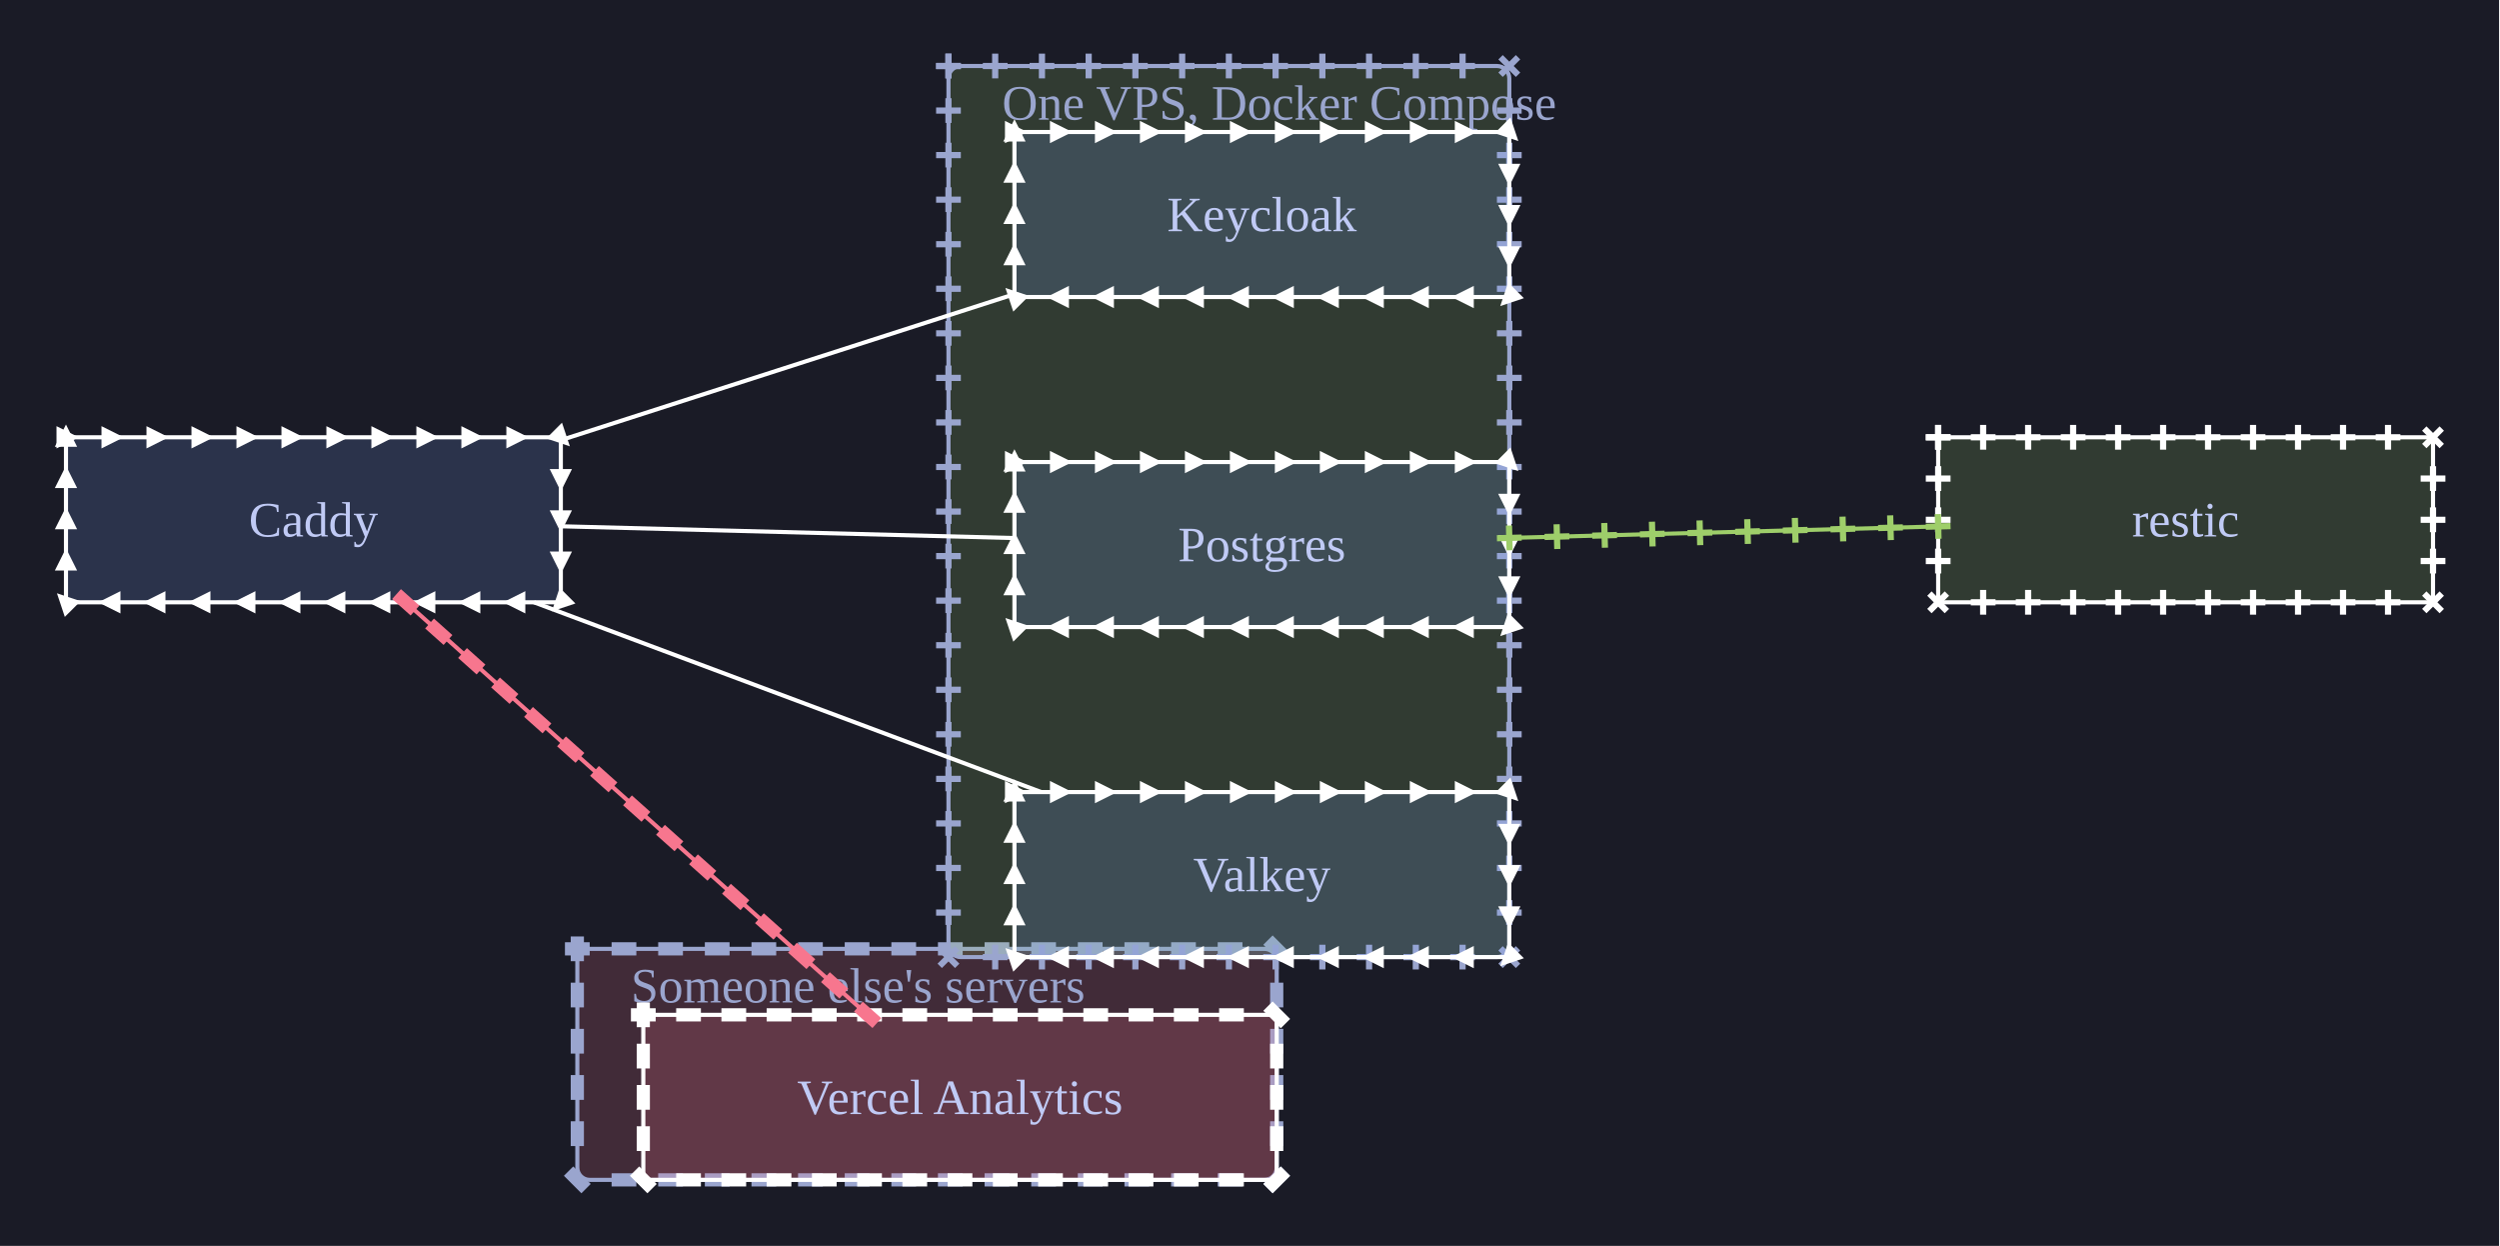
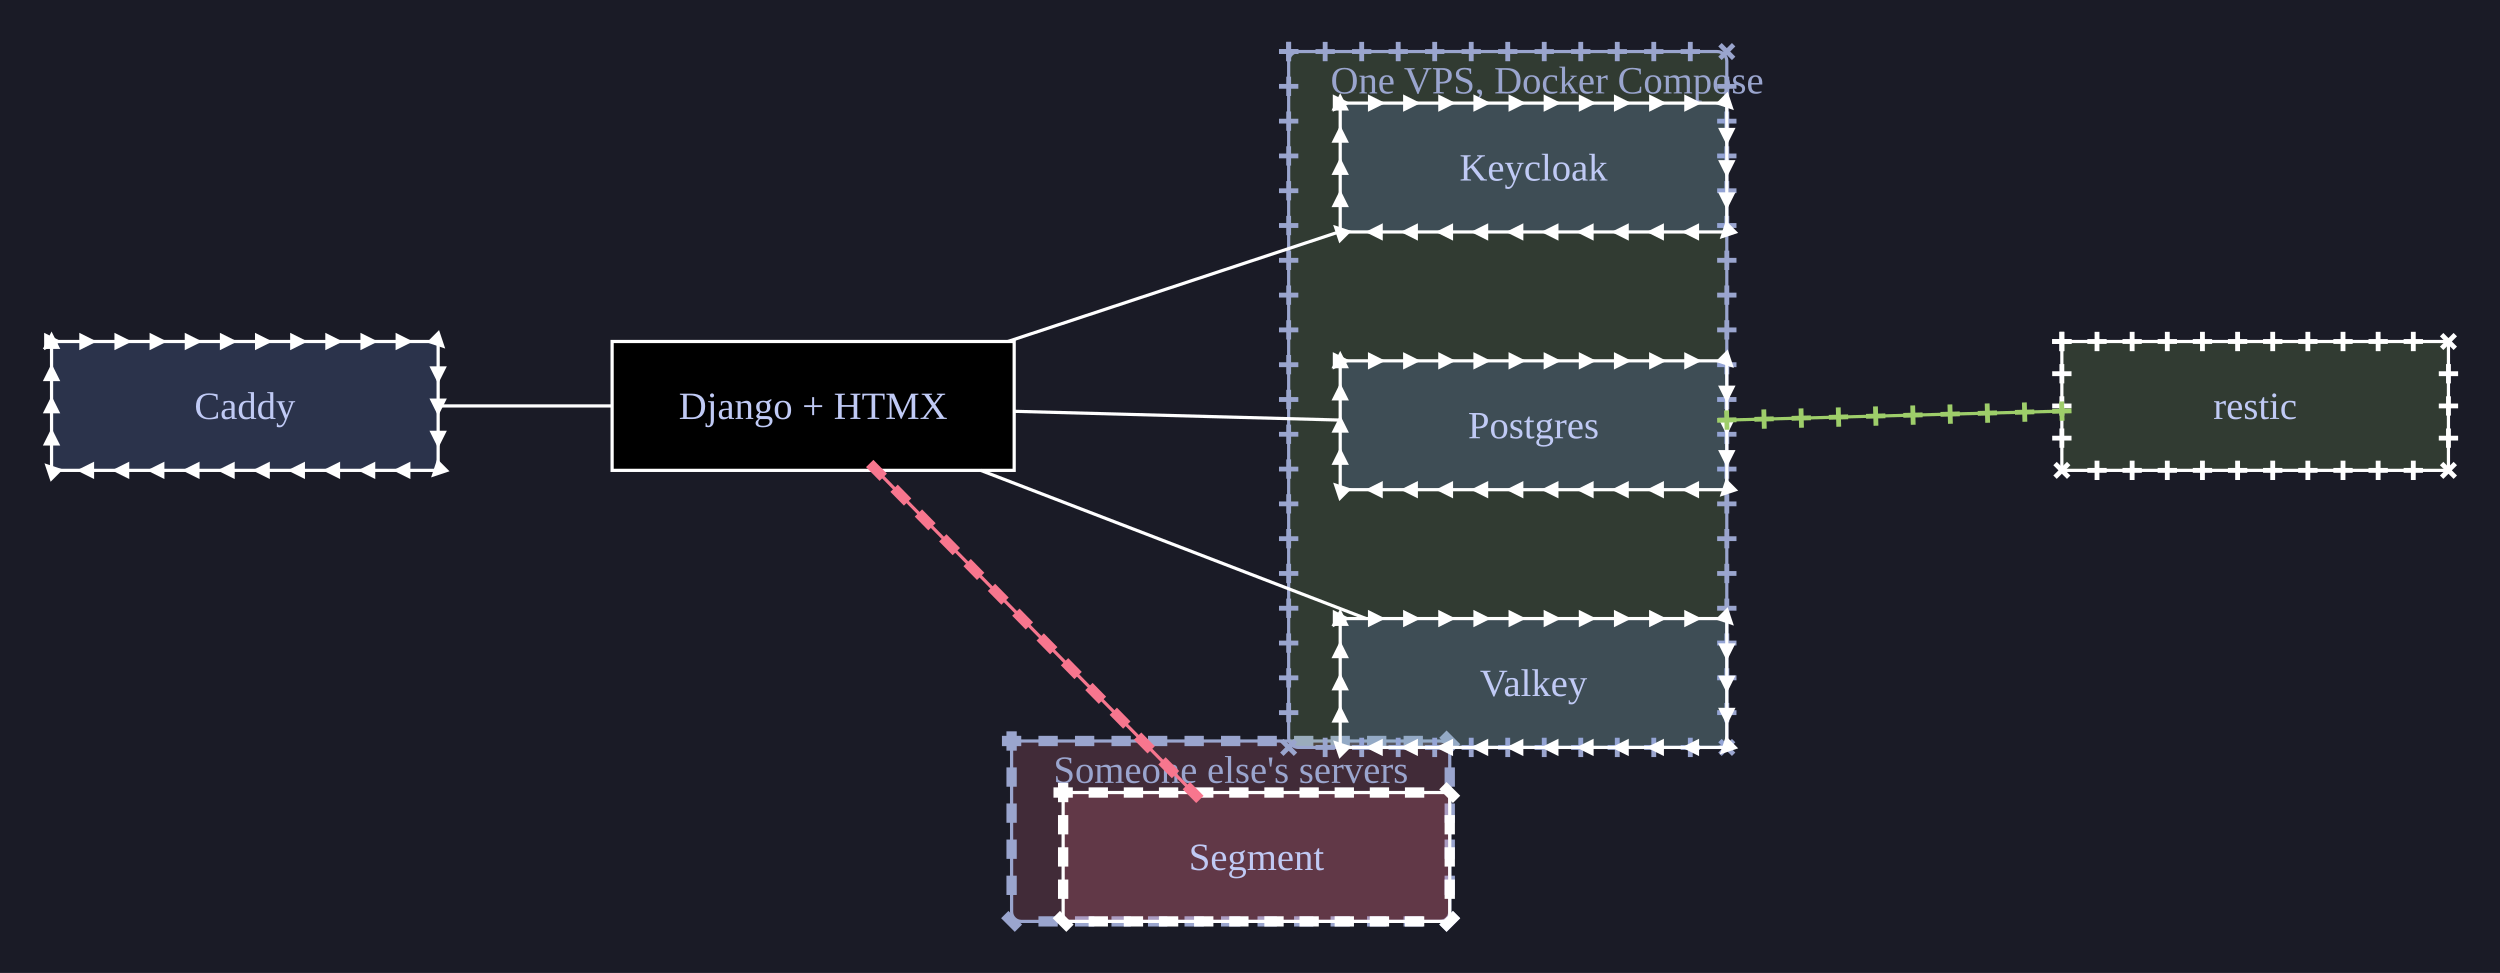
- <svg xmlns="http://www.w3.org/2000/svg" viewBox="0.00 4.00 606.00 302.00" width="606.00" height="302.00">
+ <svg xmlns="http://www.w3.org/2000/svg" viewBox="0.00 4.00 776.00 302.00" width="776.00" height="302.00">
  <defs>
    <marker id="ag-glyph-4-9aa5ce" viewBox="-4.50 -4.50 9.00 9.00" markerWidth="9.00" markerHeight="9.00" markerUnits="userSpaceOnUse" refX="0" refY="0" orient="auto" fill="#9aa5ce" stroke="#9aa5ce">
      <path d="M -3,0 L 3,0 M 0,-3 L 0,3" fill="none" stroke-width="1.5" />
    </marker>
    <marker id="ag-glyph-4-9ece6a" viewBox="-4.50 -4.50 9.00 9.00" markerWidth="9.00" markerHeight="9.00" markerUnits="userSpaceOnUse" refX="0" refY="0" orient="auto" fill="#9ece6a" stroke="#9ece6a">
      <path d="M -3,0 L 3,0 M 0,-3 L 0,3" fill="none" stroke-width="1.5" />
    </marker>
    <marker id="ag-glyph-4-FFFFFF" viewBox="-4.50 -4.50 9.00 9.00" markerWidth="9.00" markerHeight="9.00" markerUnits="userSpaceOnUse" refX="0" refY="0" orient="auto" fill="#FFFFFF" stroke="#FFFFFF">
      <path d="M -3,0 L 3,0 M 0,-3 L 0,3" fill="none" stroke-width="1.5" />
    </marker>
    <marker id="ag-glyph-5-9aa5ce" viewBox="-4.50 -4.50 9.00 9.00" markerWidth="9.00" markerHeight="9.00" markerUnits="userSpaceOnUse" refX="0" refY="0" orient="auto" fill="#9aa5ce" stroke="#9aa5ce">
      <path d="M -3,0 L 3,0" fill="none" stroke-width="3.2" />
    </marker>
    <marker id="ag-glyph-5-FFFFFF" viewBox="-4.50 -4.50 9.00 9.00" markerWidth="9.00" markerHeight="9.00" markerUnits="userSpaceOnUse" refX="0" refY="0" orient="auto" fill="#FFFFFF" stroke="#FFFFFF">
      <path d="M -3,0 L 3,0" fill="none" stroke-width="3.2" />
    </marker>
    <marker id="ag-glyph-5-f7768e" viewBox="-4.50 -4.50 9.00 9.00" markerWidth="9.00" markerHeight="9.00" markerUnits="userSpaceOnUse" refX="0" refY="0" orient="auto" fill="#f7768e" stroke="#f7768e">
      <path d="M -3,0 L 3,0" fill="none" stroke-width="3.2" />
    </marker>
    <marker id="ag-glyph-6-FFFFFF" viewBox="-4.50 -4.50 9.00 9.00" markerWidth="9.00" markerHeight="9.00" markerUnits="userSpaceOnUse" refX="0" refY="0" orient="auto" fill="#FFFFFF" stroke="#FFFFFF">
      <path d="M 3.1,0 L -2.3,2.7 L -2.3,-2.7 Z" stroke="none" />
    </marker>
  </defs>
-   <rect x="0.00" y="4.00" width="606.00" height="302.00" fill="#1a1b26" />
+   <rect x="0.00" y="4.00" width="776.00" height="302.00" fill="#1a1b26" />
  <g id="group-hosted" data-element-id="hosted" data-kind="group">
-     <rect x="140.00" y="234.00" width="169.60" height="56.00" rx="3.00" fill="#f7768e" fill-opacity="0.18" stroke="#9aa5ce" stroke-width="1.00" />
-     <path d="M 140.00,234.00 L 151.31,234.00 L 162.61,234.00 L 173.92,234.00 L 185.23,234.00 L 196.53,234.00 L 207.84,234.00 L 219.15,234.00 L 230.45,234.00 L 241.76,234.00 L 253.07,234.00 L 264.37,234.00 L 275.68,234.00 L 286.99,234.00 L 298.29,234.00 L 309.60,234.00 L 309.60,245.20 L 309.60,256.40 L 309.60,267.60 L 309.60,278.80 L 309.60,290.00 L 298.29,290.00 L 286.99,290.00 L 275.68,290.00 L 264.37,290.00 L 253.07,290.00 L 241.76,290.00 L 230.45,290.00 L 219.15,290.00 L 207.84,290.00 L 196.53,290.00 L 185.23,290.00 L 173.92,290.00 L 162.61,290.00 L 151.31,290.00 L 140.00,290.00 L 140.00,278.80 L 140.00,267.60 L 140.00,256.40 L 140.00,245.20 L 140.00,234.00" fill="none" stroke="none" marker-start="url(#ag-glyph-5-9aa5ce)" marker-mid="url(#ag-glyph-5-9aa5ce)" marker-end="url(#ag-glyph-5-9aa5ce)" />
-     <text x="153.00" y="247.00" text-anchor="start" fill="#9aa5ce">
-       <tspan x="153.00" dy="0">Someone else's servers</tspan>
+     <rect x="314.00" y="234.00" width="136.00" height="56.00" rx="3.00" fill="#f7768e" fill-opacity="0.18" stroke="#9aa5ce" stroke-width="1.00" />
+     <path d="M 314.00,234.00 L 325.33,234.00 L 336.67,234.00 L 348.00,234.00 L 359.33,234.00 L 370.67,234.00 L 382.00,234.00 L 393.33,234.00 L 404.67,234.00 L 416.00,234.00 L 427.33,234.00 L 438.67,234.00 L 450.00,234.00 L 450.00,245.20 L 450.00,256.40 L 450.00,267.60 L 450.00,278.80 L 450.00,290.00 L 438.67,290.00 L 427.33,290.00 L 416.00,290.00 L 404.67,290.00 L 393.33,290.00 L 382.00,290.00 L 370.67,290.00 L 359.33,290.00 L 348.00,290.00 L 336.67,290.00 L 325.33,290.00 L 314.00,290.00 L 314.00,278.80 L 314.00,267.60 L 314.00,256.40 L 314.00,245.20 L 314.00,234.00" fill="none" stroke="none" marker-start="url(#ag-glyph-5-9aa5ce)" marker-mid="url(#ag-glyph-5-9aa5ce)" marker-end="url(#ag-glyph-5-9aa5ce)" />
+     <text x="327.00" y="247.00" text-anchor="start" fill="#9aa5ce">
+       <tspan x="327.00" dy="0">Someone else's servers</tspan>
    </text>
  </g>
  <g id="group-ours" data-element-id="ours" data-kind="group">
-     <rect x="230.00" y="20.00" width="136.00" height="216.00" rx="3.00" fill="#9ece6a" fill-opacity="0.18" stroke="#9aa5ce" stroke-width="1.00" />
-     <path d="M 230.00,20.00 L 241.33,20.00 L 252.67,20.00 L 264.00,20.00 L 275.33,20.00 L 286.67,20.00 L 298.00,20.00 L 309.33,20.00 L 320.67,20.00 L 332.00,20.00 L 343.33,20.00 L 354.67,20.00 L 366.00,20.00 L 366.00,30.80 L 366.00,41.60 L 366.00,52.40 L 366.00,63.20 L 366.00,74.00 L 366.00,84.80 L 366.00,95.60 L 366.00,106.40 L 366.00,117.20 L 366.00,128.00 L 366.00,138.80 L 366.00,149.60 L 366.00,160.40 L 366.00,171.20 L 366.00,182.00 L 366.00,192.80 L 366.00,203.60 L 366.00,214.40 L 366.00,225.20 L 366.00,236.00 L 354.67,236.00 L 343.33,236.00 L 332.00,236.00 L 320.67,236.00 L 309.33,236.00 L 298.00,236.00 L 286.67,236.00 L 275.33,236.00 L 264.00,236.00 L 252.67,236.00 L 241.33,236.00 L 230.00,236.00 L 230.00,225.20 L 230.00,214.40 L 230.00,203.60 L 230.00,192.80 L 230.00,182.00 L 230.00,171.20 L 230.00,160.40 L 230.00,149.60 L 230.00,138.80 L 230.00,128.00 L 230.00,117.20 L 230.00,106.40 L 230.00,95.60 L 230.00,84.80 L 230.00,74.00 L 230.00,63.20 L 230.00,52.40 L 230.00,41.60 L 230.00,30.80 L 230.00,20.00" fill="none" stroke="none" marker-start="url(#ag-glyph-4-9aa5ce)" marker-mid="url(#ag-glyph-4-9aa5ce)" marker-end="url(#ag-glyph-4-9aa5ce)" />
-     <text x="243.00" y="33.00" text-anchor="start" fill="#9aa5ce">
-       <tspan x="243.00" dy="0">One VPS, Docker Compose</tspan>
+     <rect x="400.00" y="20.00" width="136.00" height="216.00" rx="3.00" fill="#9ece6a" fill-opacity="0.18" stroke="#9aa5ce" stroke-width="1.00" />
+     <path d="M 400.00,20.00 L 411.33,20.00 L 422.67,20.00 L 434.00,20.00 L 445.33,20.00 L 456.67,20.00 L 468.00,20.00 L 479.33,20.00 L 490.67,20.00 L 502.00,20.00 L 513.33,20.00 L 524.67,20.00 L 536.00,20.00 L 536.00,30.80 L 536.00,41.60 L 536.00,52.40 L 536.00,63.20 L 536.00,74.00 L 536.00,84.80 L 536.00,95.60 L 536.00,106.40 L 536.00,117.20 L 536.00,128.00 L 536.00,138.80 L 536.00,149.60 L 536.00,160.40 L 536.00,171.20 L 536.00,182.00 L 536.00,192.80 L 536.00,203.60 L 536.00,214.40 L 536.00,225.20 L 536.00,236.00 L 524.67,236.00 L 513.33,236.00 L 502.00,236.00 L 490.67,236.00 L 479.33,236.00 L 468.00,236.00 L 456.67,236.00 L 445.33,236.00 L 434.00,236.00 L 422.67,236.00 L 411.33,236.00 L 400.00,236.00 L 400.00,225.20 L 400.00,214.40 L 400.00,203.60 L 400.00,192.80 L 400.00,182.00 L 400.00,171.20 L 400.00,160.40 L 400.00,149.60 L 400.00,138.80 L 400.00,128.00 L 400.00,117.20 L 400.00,106.40 L 400.00,95.60 L 400.00,84.80 L 400.00,74.00 L 400.00,63.20 L 400.00,52.40 L 400.00,41.60 L 400.00,30.80 L 400.00,20.00" fill="none" stroke="none" marker-start="url(#ag-glyph-4-9aa5ce)" marker-mid="url(#ag-glyph-4-9aa5ce)" marker-end="url(#ag-glyph-4-9aa5ce)" />
+     <text x="413.00" y="33.00" text-anchor="start" fill="#9aa5ce">
+       <tspan x="413.00" dy="0">One VPS, Docker Compose</tspan>
    </text>
  </g>
  <g id="node-analytics" data-element-id="analytics" data-kind="node">
-     <rect x="156.00" y="250.00" width="153.60" height="40.00" rx="0.00" fill="#f7768e" fill-opacity="0.18" stroke="#FFFFFF" />
-     <path d="M 156.00,250.00 L 166.97,250.00 L 177.94,250.00 L 188.91,250.00 L 199.89,250.00 L 210.86,250.00 L 221.83,250.00 L 232.80,250.00 L 243.77,250.00 L 254.74,250.00 L 265.71,250.00 L 276.69,250.00 L 287.66,250.00 L 298.63,250.00 L 309.60,250.00 L 309.60,260.00 L 309.60,270.00 L 309.60,280.00 L 309.60,290.00 L 298.63,290.00 L 287.66,290.00 L 276.69,290.00 L 265.71,290.00 L 254.74,290.00 L 243.77,290.00 L 232.80,290.00 L 221.83,290.00 L 210.86,290.00 L 199.89,290.00 L 188.91,290.00 L 177.94,290.00 L 166.97,290.00 L 156.00,290.00 L 156.00,280.00 L 156.00,270.00 L 156.00,260.00 L 156.00,250.00" fill="none" stroke="none" marker-start="url(#ag-glyph-5-FFFFFF)" marker-mid="url(#ag-glyph-5-FFFFFF)" marker-end="url(#ag-glyph-5-FFFFFF)" />
-     <text x="232.80" y="270.00" text-anchor="middle" dominant-baseline="central" fill="#c0caf5">
-       <tspan x="232.80" dy="0">Vercel Analytics</tspan>
+     <rect x="330.00" y="250.00" width="120.00" height="40.00" rx="0.00" fill="#f7768e" fill-opacity="0.18" stroke="#FFFFFF" />
+     <path d="M 330.00,250.00 L 340.91,250.00 L 351.82,250.00 L 362.73,250.00 L 373.64,250.00 L 384.55,250.00 L 395.45,250.00 L 406.36,250.00 L 417.27,250.00 L 428.18,250.00 L 439.09,250.00 L 450.00,250.00 L 450.00,260.00 L 450.00,270.00 L 450.00,280.00 L 450.00,290.00 L 439.09,290.00 L 428.18,290.00 L 417.27,290.00 L 406.36,290.00 L 395.45,290.00 L 384.55,290.00 L 373.64,290.00 L 362.73,290.00 L 351.82,290.00 L 340.91,290.00 L 330.00,290.00 L 330.00,280.00 L 330.00,270.00 L 330.00,260.00 L 330.00,250.00" fill="none" stroke="none" marker-start="url(#ag-glyph-5-FFFFFF)" marker-mid="url(#ag-glyph-5-FFFFFF)" marker-end="url(#ag-glyph-5-FFFFFF)" />
+     <text x="390.00" y="270.00" text-anchor="middle" dominant-baseline="central" fill="#c0caf5">
+       <tspan x="390.00" dy="0">Segment</tspan>
+     </text>
+   </g>
+   <g id="node-app" data-element-id="app" data-kind="node">
+     <rect x="190.00" y="110.00" width="124.80" height="40.00" rx="0.00" fill="#000000" stroke="#FFFFFF" />
+     <text x="252.40" y="130.00" text-anchor="middle" dominant-baseline="central" fill="#c0caf5">
+       <tspan x="252.40" dy="0">Django + HTMX</tspan>
    </text>
  </g>
  <g id="node-auth" data-element-id="auth" data-kind="node">
-     <rect x="246.00" y="36.00" width="120.00" height="40.00" rx="0.00" fill="#7aa2f7" fill-opacity="0.18" stroke="#FFFFFF" />
-     <path d="M 246.00,36.00 L 256.91,36.00 L 267.82,36.00 L 278.73,36.00 L 289.64,36.00 L 300.55,36.00 L 311.45,36.00 L 322.36,36.00 L 333.27,36.00 L 344.18,36.00 L 355.09,36.00 L 366.00,36.00 L 366.00,46.00 L 366.00,56.00 L 366.00,66.00 L 366.00,76.00 L 355.09,76.00 L 344.18,76.00 L 333.27,76.00 L 322.36,76.00 L 311.45,76.00 L 300.55,76.00 L 289.64,76.00 L 278.73,76.00 L 267.82,76.00 L 256.91,76.00 L 246.00,76.00 L 246.00,66.00 L 246.00,56.00 L 246.00,46.00 L 246.00,36.00" fill="none" stroke="none" marker-start="url(#ag-glyph-6-FFFFFF)" marker-mid="url(#ag-glyph-6-FFFFFF)" marker-end="url(#ag-glyph-6-FFFFFF)" />
-     <text x="306.00" y="56.00" text-anchor="middle" dominant-baseline="central" fill="#c0caf5">
-       <tspan x="306.00" dy="0">Keycloak</tspan>
+     <rect x="416.00" y="36.00" width="120.00" height="40.00" rx="0.00" fill="#7aa2f7" fill-opacity="0.18" stroke="#FFFFFF" />
+     <path d="M 416.00,36.00 L 426.91,36.00 L 437.82,36.00 L 448.73,36.00 L 459.64,36.00 L 470.55,36.00 L 481.45,36.00 L 492.36,36.00 L 503.27,36.00 L 514.18,36.00 L 525.09,36.00 L 536.00,36.00 L 536.00,46.00 L 536.00,56.00 L 536.00,66.00 L 536.00,76.00 L 525.09,76.00 L 514.18,76.00 L 503.27,76.00 L 492.36,76.00 L 481.45,76.00 L 470.55,76.00 L 459.64,76.00 L 448.73,76.00 L 437.82,76.00 L 426.91,76.00 L 416.00,76.00 L 416.00,66.00 L 416.00,56.00 L 416.00,46.00 L 416.00,36.00" fill="none" stroke="none" marker-start="url(#ag-glyph-6-FFFFFF)" marker-mid="url(#ag-glyph-6-FFFFFF)" marker-end="url(#ag-glyph-6-FFFFFF)" />
+     <text x="476.00" y="56.00" text-anchor="middle" dominant-baseline="central" fill="#c0caf5">
+       <tspan x="476.00" dy="0">Keycloak</tspan>
    </text>
  </g>
  <g id="node-backups" data-element-id="backups" data-kind="node">
-     <rect x="470.00" y="110.00" width="120.00" height="40.00" rx="0.00" fill="#9ece6a" fill-opacity="0.18" stroke="#FFFFFF" />
-     <path d="M 470.00,110.00 L 480.91,110.00 L 491.82,110.00 L 502.73,110.00 L 513.64,110.00 L 524.55,110.00 L 535.45,110.00 L 546.36,110.00 L 557.27,110.00 L 568.18,110.00 L 579.09,110.00 L 590.00,110.00 L 590.00,120.00 L 590.00,130.00 L 590.00,140.00 L 590.00,150.00 L 579.09,150.00 L 568.18,150.00 L 557.27,150.00 L 546.36,150.00 L 535.45,150.00 L 524.55,150.00 L 513.64,150.00 L 502.73,150.00 L 491.82,150.00 L 480.91,150.00 L 470.00,150.00 L 470.00,140.00 L 470.00,130.00 L 470.00,120.00 L 470.00,110.00" fill="none" stroke="none" marker-start="url(#ag-glyph-4-FFFFFF)" marker-mid="url(#ag-glyph-4-FFFFFF)" marker-end="url(#ag-glyph-4-FFFFFF)" />
-     <text x="530.00" y="130.00" text-anchor="middle" dominant-baseline="central" fill="#c0caf5">
-       <tspan x="530.00" dy="0">restic</tspan>
+     <rect x="640.00" y="110.00" width="120.00" height="40.00" rx="0.00" fill="#9ece6a" fill-opacity="0.18" stroke="#FFFFFF" />
+     <path d="M 640.00,110.00 L 650.91,110.00 L 661.82,110.00 L 672.73,110.00 L 683.64,110.00 L 694.55,110.00 L 705.45,110.00 L 716.36,110.00 L 727.27,110.00 L 738.18,110.00 L 749.09,110.00 L 760.00,110.00 L 760.00,120.00 L 760.00,130.00 L 760.00,140.00 L 760.00,150.00 L 749.09,150.00 L 738.18,150.00 L 727.27,150.00 L 716.36,150.00 L 705.45,150.00 L 694.55,150.00 L 683.64,150.00 L 672.73,150.00 L 661.82,150.00 L 650.91,150.00 L 640.00,150.00 L 640.00,140.00 L 640.00,130.00 L 640.00,120.00 L 640.00,110.00" fill="none" stroke="none" marker-start="url(#ag-glyph-4-FFFFFF)" marker-mid="url(#ag-glyph-4-FFFFFF)" marker-end="url(#ag-glyph-4-FFFFFF)" />
+     <text x="700.00" y="130.00" text-anchor="middle" dominant-baseline="central" fill="#c0caf5">
+       <tspan x="700.00" dy="0">restic</tspan>
    </text>
  </g>
  <g id="node-cache" data-element-id="cache" data-kind="node">
-     <rect x="246.00" y="196.00" width="120.00" height="40.00" rx="0.00" fill="#7aa2f7" fill-opacity="0.18" stroke="#FFFFFF" />
-     <path d="M 246.00,196.00 L 256.91,196.00 L 267.82,196.00 L 278.73,196.00 L 289.64,196.00 L 300.55,196.00 L 311.45,196.00 L 322.36,196.00 L 333.27,196.00 L 344.18,196.00 L 355.09,196.00 L 366.00,196.00 L 366.00,206.00 L 366.00,216.00 L 366.00,226.00 L 366.00,236.00 L 355.09,236.00 L 344.18,236.00 L 333.27,236.00 L 322.36,236.00 L 311.45,236.00 L 300.55,236.00 L 289.64,236.00 L 278.73,236.00 L 267.82,236.00 L 256.91,236.00 L 246.00,236.00 L 246.00,226.00 L 246.00,216.00 L 246.00,206.00 L 246.00,196.00" fill="none" stroke="none" marker-start="url(#ag-glyph-6-FFFFFF)" marker-mid="url(#ag-glyph-6-FFFFFF)" marker-end="url(#ag-glyph-6-FFFFFF)" />
-     <text x="306.00" y="216.00" text-anchor="middle" dominant-baseline="central" fill="#c0caf5">
-       <tspan x="306.00" dy="0">Valkey</tspan>
+     <rect x="416.00" y="196.00" width="120.00" height="40.00" rx="0.00" fill="#7aa2f7" fill-opacity="0.18" stroke="#FFFFFF" />
+     <path d="M 416.00,196.00 L 426.91,196.00 L 437.82,196.00 L 448.73,196.00 L 459.64,196.00 L 470.55,196.00 L 481.45,196.00 L 492.36,196.00 L 503.27,196.00 L 514.18,196.00 L 525.09,196.00 L 536.00,196.00 L 536.00,206.00 L 536.00,216.00 L 536.00,226.00 L 536.00,236.00 L 525.09,236.00 L 514.18,236.00 L 503.27,236.00 L 492.36,236.00 L 481.45,236.00 L 470.55,236.00 L 459.64,236.00 L 448.73,236.00 L 437.82,236.00 L 426.91,236.00 L 416.00,236.00 L 416.00,226.00 L 416.00,216.00 L 416.00,206.00 L 416.00,196.00" fill="none" stroke="none" marker-start="url(#ag-glyph-6-FFFFFF)" marker-mid="url(#ag-glyph-6-FFFFFF)" marker-end="url(#ag-glyph-6-FFFFFF)" />
+     <text x="476.00" y="216.00" text-anchor="middle" dominant-baseline="central" fill="#c0caf5">
+       <tspan x="476.00" dy="0">Valkey</tspan>
    </text>
  </g>
  <g id="node-db" data-element-id="db" data-kind="node">
-     <rect x="246.00" y="116.00" width="120.00" height="40.00" rx="0.00" fill="#7aa2f7" fill-opacity="0.18" stroke="#FFFFFF" />
-     <path d="M 246.00,116.00 L 256.91,116.00 L 267.82,116.00 L 278.73,116.00 L 289.64,116.00 L 300.55,116.00 L 311.45,116.00 L 322.36,116.00 L 333.27,116.00 L 344.18,116.00 L 355.09,116.00 L 366.00,116.00 L 366.00,126.00 L 366.00,136.00 L 366.00,146.00 L 366.00,156.00 L 355.09,156.00 L 344.18,156.00 L 333.27,156.00 L 322.36,156.00 L 311.45,156.00 L 300.55,156.00 L 289.64,156.00 L 278.73,156.00 L 267.82,156.00 L 256.91,156.00 L 246.00,156.00 L 246.00,146.00 L 246.00,136.00 L 246.00,126.00 L 246.00,116.00" fill="none" stroke="none" marker-start="url(#ag-glyph-6-FFFFFF)" marker-mid="url(#ag-glyph-6-FFFFFF)" marker-end="url(#ag-glyph-6-FFFFFF)" />
-     <text x="306.00" y="136.00" text-anchor="middle" dominant-baseline="central" fill="#c0caf5">
-       <tspan x="306.00" dy="0">Postgres</tspan>
+     <rect x="416.00" y="116.00" width="120.00" height="40.00" rx="0.00" fill="#7aa2f7" fill-opacity="0.18" stroke="#FFFFFF" />
+     <path d="M 416.00,116.00 L 426.91,116.00 L 437.82,116.00 L 448.73,116.00 L 459.64,116.00 L 470.55,116.00 L 481.45,116.00 L 492.36,116.00 L 503.27,116.00 L 514.18,116.00 L 525.09,116.00 L 536.00,116.00 L 536.00,126.00 L 536.00,136.00 L 536.00,146.00 L 536.00,156.00 L 525.09,156.00 L 514.18,156.00 L 503.27,156.00 L 492.36,156.00 L 481.45,156.00 L 470.55,156.00 L 459.64,156.00 L 448.73,156.00 L 437.82,156.00 L 426.91,156.00 L 416.00,156.00 L 416.00,146.00 L 416.00,136.00 L 416.00,126.00 L 416.00,116.00" fill="none" stroke="none" marker-start="url(#ag-glyph-6-FFFFFF)" marker-mid="url(#ag-glyph-6-FFFFFF)" marker-end="url(#ag-glyph-6-FFFFFF)" />
+     <text x="476.00" y="136.00" text-anchor="middle" dominant-baseline="central" fill="#c0caf5">
+       <tspan x="476.00" dy="0">Postgres</tspan>
    </text>
  </g>
  <g id="node-web" data-element-id="web" data-kind="node">
    <rect x="16.00" y="110.00" width="120.00" height="40.00" rx="0.00" fill="#7aa2f7" fill-opacity="0.18" stroke="#FFFFFF" />
    <path d="M 16.00,110.00 L 26.91,110.00 L 37.82,110.00 L 48.73,110.00 L 59.64,110.00 L 70.55,110.00 L 81.45,110.00 L 92.36,110.00 L 103.27,110.00 L 114.18,110.00 L 125.09,110.00 L 136.00,110.00 L 136.00,120.00 L 136.00,130.00 L 136.00,140.00 L 136.00,150.00 L 125.09,150.00 L 114.18,150.00 L 103.27,150.00 L 92.36,150.00 L 81.45,150.00 L 70.55,150.00 L 59.64,150.00 L 48.73,150.00 L 37.82,150.00 L 26.91,150.00 L 16.00,150.00 L 16.00,140.00 L 16.00,130.00 L 16.00,120.00 L 16.00,110.00" fill="none" stroke="none" marker-start="url(#ag-glyph-6-FFFFFF)" marker-mid="url(#ag-glyph-6-FFFFFF)" marker-end="url(#ag-glyph-6-FFFFFF)" />
    <text x="76.00" y="130.00" text-anchor="middle" dominant-baseline="central" fill="#c0caf5">
      <tspan x="76.00" dy="0">Caddy</tspan>
    </text>
  </g>
+   <g id="edge-app__analytics" data-element-id="app__analytics" data-kind="edge">
+     <path d="M 272.06,150.00 L 370.34,250.00" fill="none" stroke="transparent" stroke-width="12" style="pointer-events: stroke" />
+     <path d="M 272.06,150.00 L 370.34,250.00" fill="none" stroke="#f7768e" stroke-width="1.00" />
+     <path d="M 272.06,150.00 L 279.62,157.69 L 287.18,165.38 L 294.74,173.08 L 302.30,180.77 L 309.86,188.46 L 317.42,196.15 L 324.98,203.85 L 332.54,211.54 L 340.10,219.23 L 347.66,226.92 L 355.22,234.62 L 362.78,242.31 L 370.34,250.00" fill="none" stroke="none" marker-start="url(#ag-glyph-5-f7768e)" marker-mid="url(#ag-glyph-5-f7768e)" marker-end="url(#ag-glyph-5-f7768e)" />
+   </g>
+   <g id="edge-app__auth" data-element-id="app__auth" data-kind="edge">
+     <path d="M 312.83,110.00 L 416.00,75.86" fill="none" stroke="transparent" stroke-width="12" style="pointer-events: stroke" />
+     <path d="M 312.83,110.00 L 416.00,75.86" fill="none" stroke="#FFFFFF" stroke-width="1.00" />
+   </g>
+   <g id="edge-app__cache" data-element-id="app__cache" data-kind="edge">
+     <path d="M 304.40,150.00 L 424.00,196.00" fill="none" stroke="transparent" stroke-width="12" style="pointer-events: stroke" />
+     <path d="M 304.40,150.00 L 424.00,196.00" fill="none" stroke="#FFFFFF" stroke-width="1.00" />
+   </g>
+   <g id="edge-app__db" data-element-id="app__db" data-kind="edge">
+     <path d="M 314.80,131.67 L 416.00,134.39" fill="none" stroke="transparent" stroke-width="12" style="pointer-events: stroke" />
+     <path d="M 314.80,131.67 L 416.00,134.39" fill="none" stroke="#FFFFFF" stroke-width="1.00" />
+   </g>
  <g id="edge-db__backups" data-element-id="db__backups" data-kind="edge">
-     <path d="M 366.00,134.39 L 470.00,131.61" fill="none" stroke="transparent" stroke-width="12" style="pointer-events: stroke" />
-     <path d="M 366.00,134.39 L 470.00,131.61" fill="none" stroke="#9ece6a" stroke-width="1.00" />
-     <path d="M 366.00,134.39 L 377.56,134.08 L 389.11,133.77 L 400.67,133.46 L 412.22,133.15 L 423.78,132.85 L 435.33,132.54 L 446.89,132.23 L 458.44,131.92 L 470.00,131.61" fill="none" stroke="none" marker-start="url(#ag-glyph-4-9ece6a)" marker-mid="url(#ag-glyph-4-9ece6a)" marker-end="url(#ag-glyph-4-9ece6a)" />
+     <path d="M 536.00,134.39 L 640.00,131.61" fill="none" stroke="transparent" stroke-width="12" style="pointer-events: stroke" />
+     <path d="M 536.00,134.39 L 640.00,131.61" fill="none" stroke="#9ece6a" stroke-width="1.00" />
+     <path d="M 536.00,134.39 L 547.56,134.08 L 559.11,133.77 L 570.67,133.46 L 582.22,133.15 L 593.78,132.85 L 605.33,132.54 L 616.89,132.23 L 628.44,131.92 L 640.00,131.61" fill="none" stroke="none" marker-start="url(#ag-glyph-4-9ece6a)" marker-mid="url(#ag-glyph-4-9ece6a)" marker-end="url(#ag-glyph-4-9ece6a)" />
  </g>
-   <g id="edge-web__analytics" data-element-id="web__analytics" data-kind="edge">
-     <path d="M 98.40,150.00 L 210.40,250.00" fill="none" stroke="transparent" stroke-width="12" style="pointer-events: stroke" />
-     <path d="M 98.40,150.00 L 210.40,250.00" fill="none" stroke="#f7768e" stroke-width="1.00" />
-     <path d="M 98.40,150.00 L 106.40,157.14 L 114.40,164.29 L 122.40,171.43 L 130.40,178.57 L 138.40,185.71 L 146.40,192.86 L 154.40,200.00 L 162.40,207.14 L 170.40,214.29 L 178.40,221.43 L 186.40,228.57 L 194.40,235.71 L 202.40,242.86 L 210.40,250.00" fill="none" stroke="none" marker-start="url(#ag-glyph-5-f7768e)" marker-mid="url(#ag-glyph-5-f7768e)" marker-end="url(#ag-glyph-5-f7768e)" />
-   </g>
-   <g id="edge-web__auth" data-element-id="web__auth" data-kind="edge">
-     <path d="M 136.00,110.70 L 246.00,75.30" fill="none" stroke="transparent" stroke-width="12" style="pointer-events: stroke" />
-     <path d="M 136.00,110.70 L 246.00,75.30" fill="none" stroke="#FFFFFF" stroke-width="1.00" />
-   </g>
-   <g id="edge-web__cache" data-element-id="web__cache" data-kind="edge">
-     <path d="M 129.49,150.00 L 252.51,196.00" fill="none" stroke="transparent" stroke-width="12" style="pointer-events: stroke" />
-     <path d="M 129.49,150.00 L 252.51,196.00" fill="none" stroke="#FFFFFF" stroke-width="1.00" />
-   </g>
-   <g id="edge-web__db" data-element-id="web__db" data-kind="edge">
-     <path d="M 136.00,131.57 L 246.00,134.43" fill="none" stroke="transparent" stroke-width="12" style="pointer-events: stroke" />
-     <path d="M 136.00,131.57 L 246.00,134.43" fill="none" stroke="#FFFFFF" stroke-width="1.00" />
+   <g id="edge-web__app" data-element-id="web__app" data-kind="edge">
+     <path d="M 136.00,130.00 L 190.00,130.00" fill="none" stroke="transparent" stroke-width="12" style="pointer-events: stroke" />
+     <path d="M 136.00,130.00 L 190.00,130.00" fill="none" stroke="#FFFFFF" stroke-width="1.00" />
  </g>
</svg>
